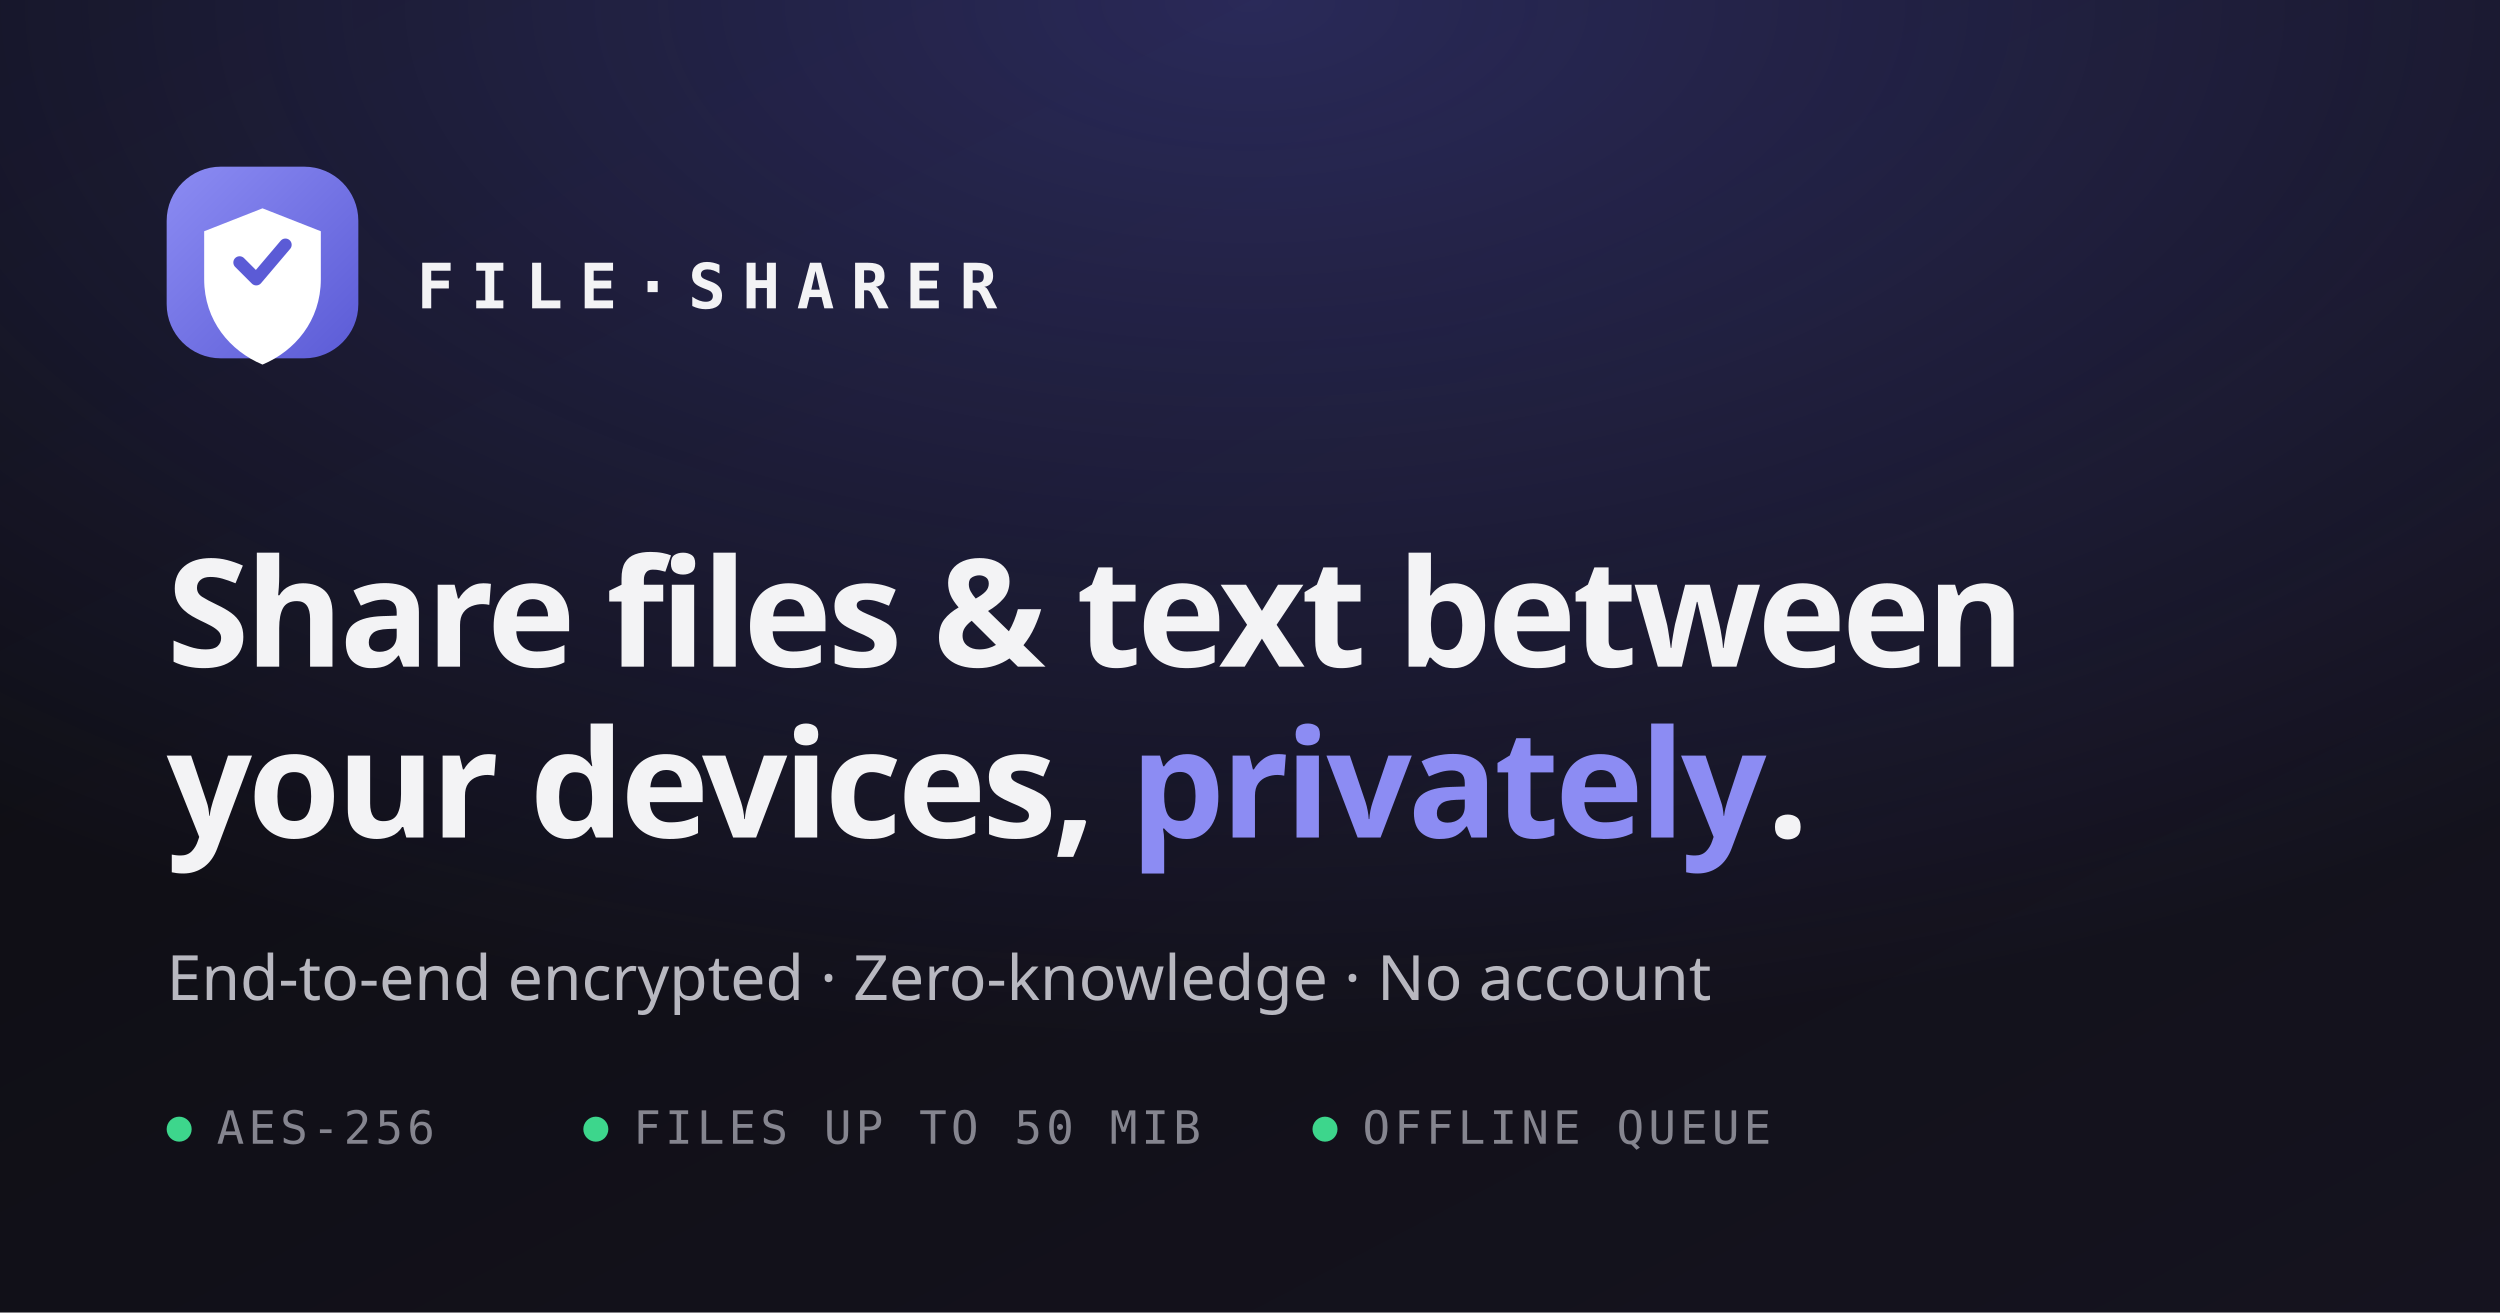
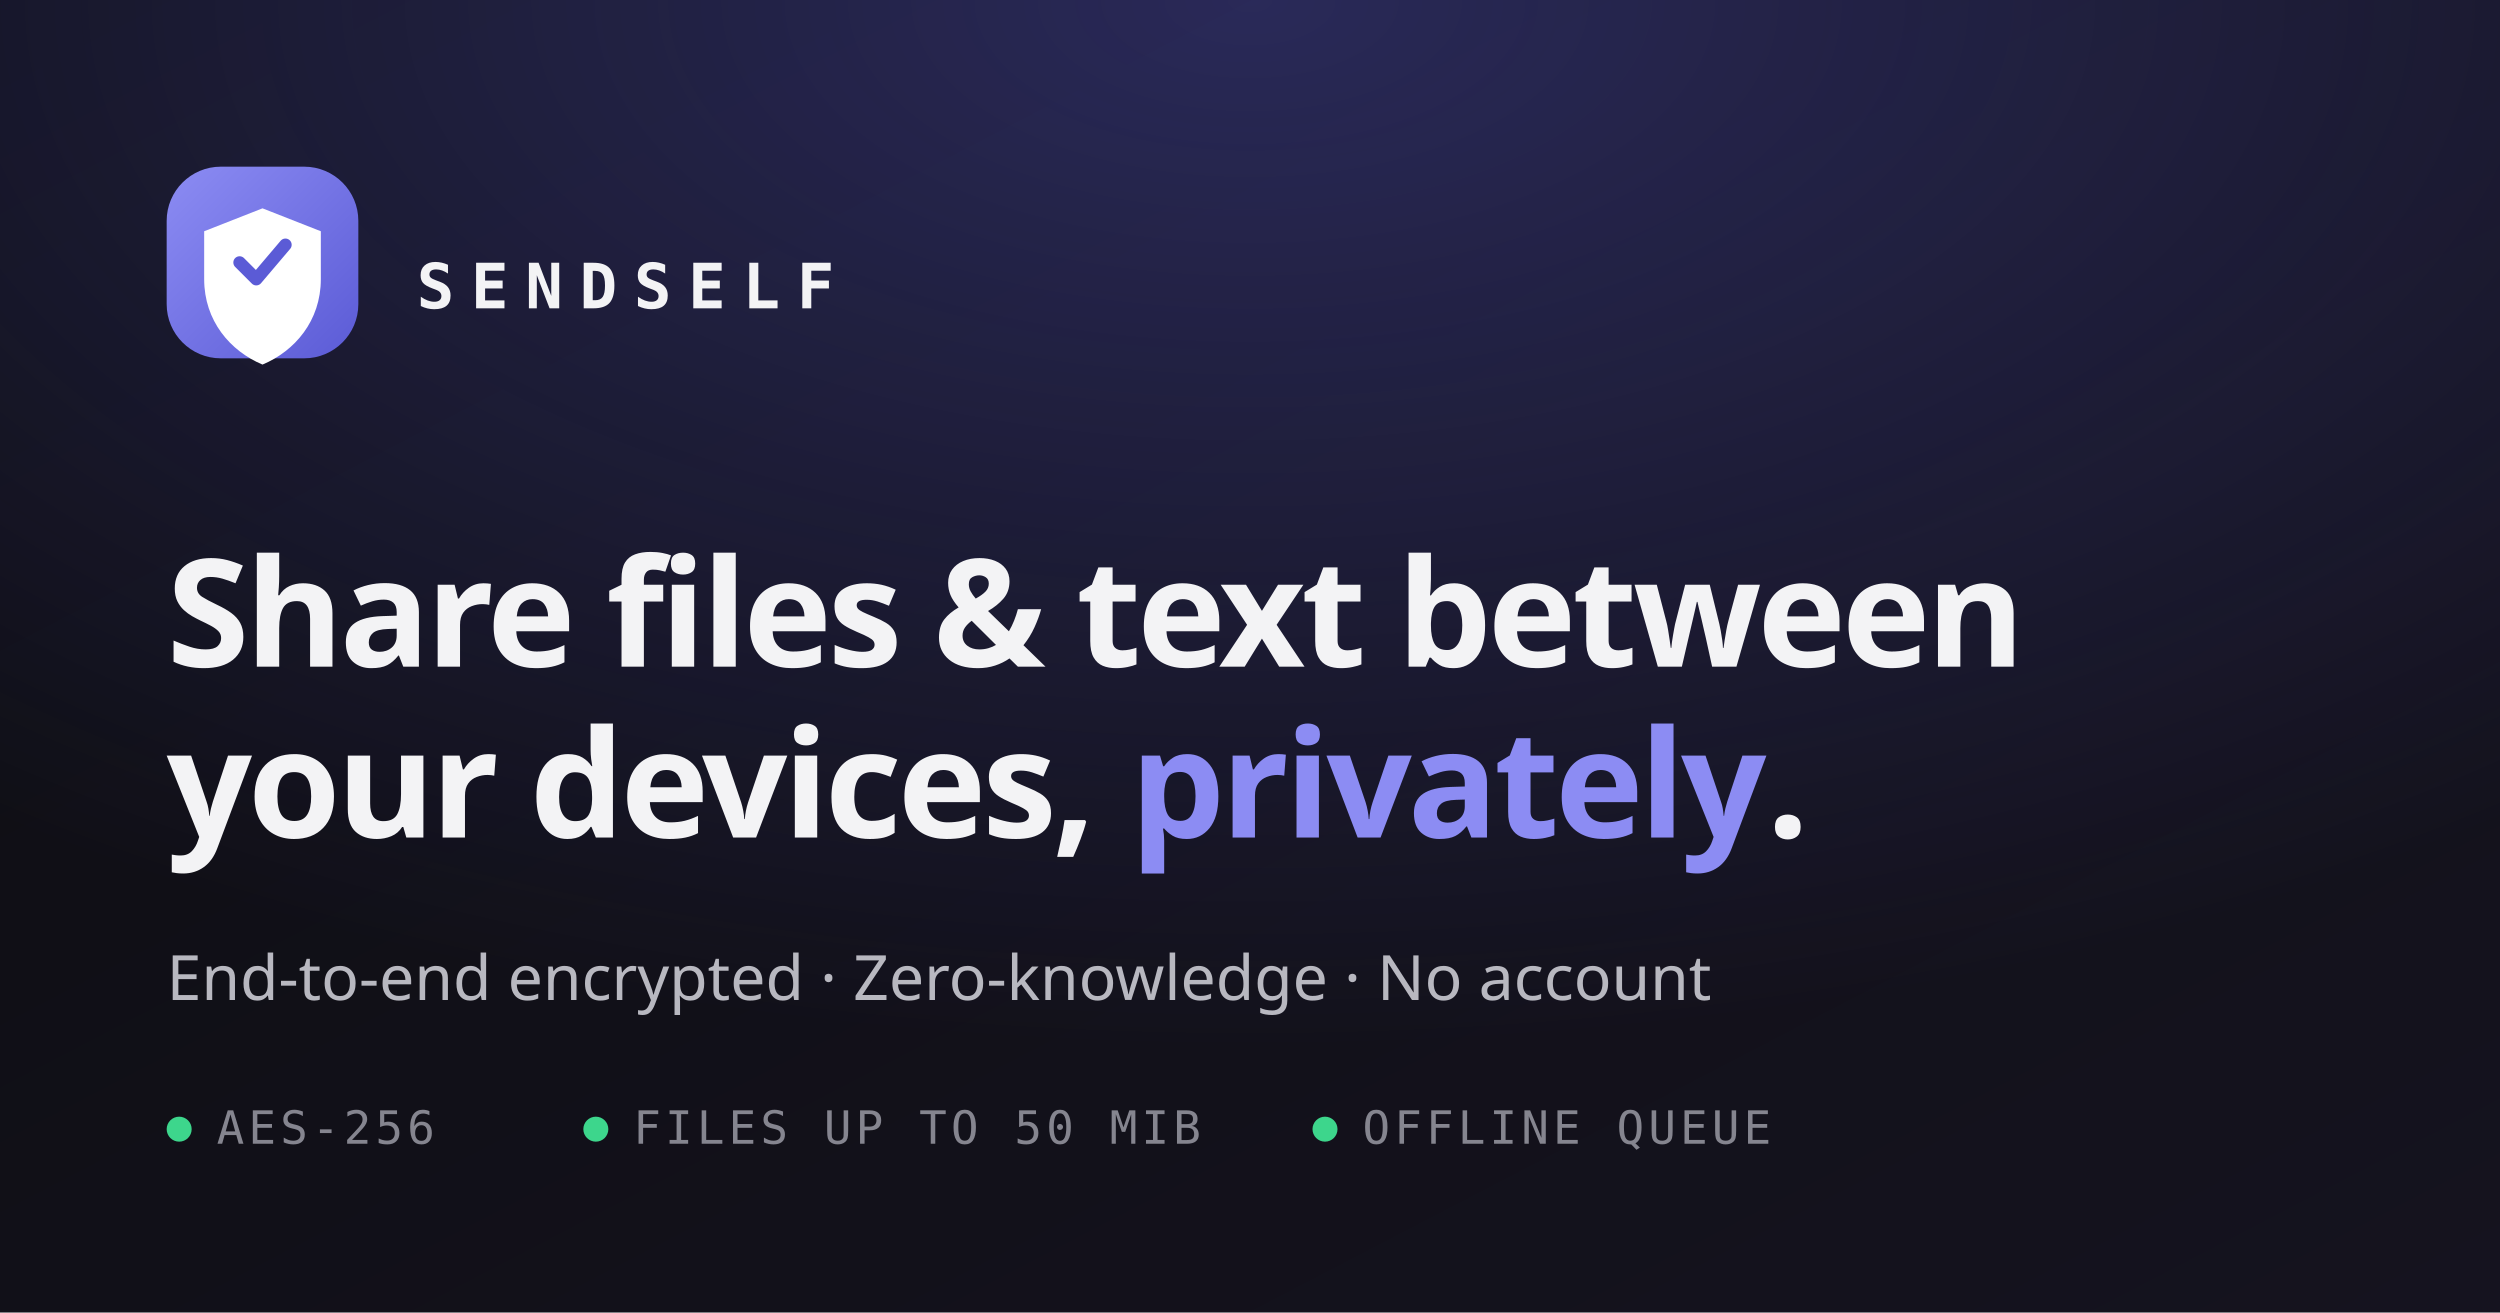
- <svg xmlns="http://www.w3.org/2000/svg" width="1200" height="630" viewBox="0 0 1200 630" role="img" aria-label="file-sharer — end-to-end encrypted sharing across your devices">
+ <svg xmlns="http://www.w3.org/2000/svg" width="1200" height="630" viewBox="0 0 1200 630" role="img" aria-label="SendSelf — end-to-end encrypted sharing across your devices">
  <defs>
    <linearGradient id="bg" x1="0" y1="0" x2="1" y2="1">
      <stop offset="0" stop-color="#0d0d11" />
      <stop offset="1" stop-color="#15131f" />
    </linearGradient>
    <linearGradient id="mark" x1="0" y1="0" x2="1" y2="1">
      <stop offset="0" stop-color="#8c8cf3" />
      <stop offset="1" stop-color="#5b5bd6" />
    </linearGradient>
    <radialGradient id="glow" cx="0.5" cy="0" r="0.8">
      <stop offset="0" stop-color="#5b5bd6" stop-opacity="0.35" />
      <stop offset="1" stop-color="#5b5bd6" stop-opacity="0" />
    </radialGradient>
  </defs>
  <rect width="1200" height="630" fill="url(#bg)" />
  <rect width="1200" height="630" fill="url(#glow)" />
  <g transform="translate(80, 80)">
    <rect width="92" height="92" rx="26" fill="url(#mark)" />
    <path d="M46 20l28 11v23c0 20-12.5 34.5-28 41-15.5-6.5-28-21-28-41V31z" fill="#fff" />
    <path d="M35 46l8 8 14-16.5" fill="none" stroke="#5b5bd6" stroke-width="6" stroke-linecap="round" stroke-linejoin="round" />
  </g>
-   <text x="200" y="148" font-family="'JetBrains Mono', ui-monospace, monospace" font-size="30" letter-spacing="8" fill="#f3f3f5" font-weight="600">FILE·SHARER</text>
+   <text x="200" y="148" font-family="'JetBrains Mono', ui-monospace, monospace" font-size="30" letter-spacing="8" fill="#f3f3f5" font-weight="600">SENDSELF</text>
  <text x="80" y="320" font-family="'Bricolage Grotesque', system-ui, sans-serif" font-size="72" font-weight="700" fill="#f3f3f5" letter-spacing="-2">Share files &amp; text between</text>
  <text x="80" y="402" font-family="'Bricolage Grotesque', system-ui, sans-serif" font-size="72" font-weight="700" fill="#f3f3f5" letter-spacing="-2">your devices, <tspan fill="#8c8cf3">privately</tspan>.</text>
  <text x="80" y="480" font-family="system-ui, sans-serif" font-size="30" fill="#b8b8c0">End-to-end encrypted · Zero-knowledge · No account</text>
  <g transform="translate(80, 528)" font-family="'JetBrains Mono', ui-monospace, monospace" font-size="22" fill="#85858f" letter-spacing="2">
    <circle cx="6" cy="14" r="6" fill="#3dd68c" />
    <text x="24" y="21">AES-256</text>
    <circle cx="206" cy="14" r="6" fill="#3dd68c" />
    <text x="224" y="21">FILES UP TO 50 MIB</text>
    <circle cx="556" cy="14" r="6" fill="#3dd68c" />
    <text x="574" y="21">OFFLINE QUEUE</text>
  </g>
</svg>
